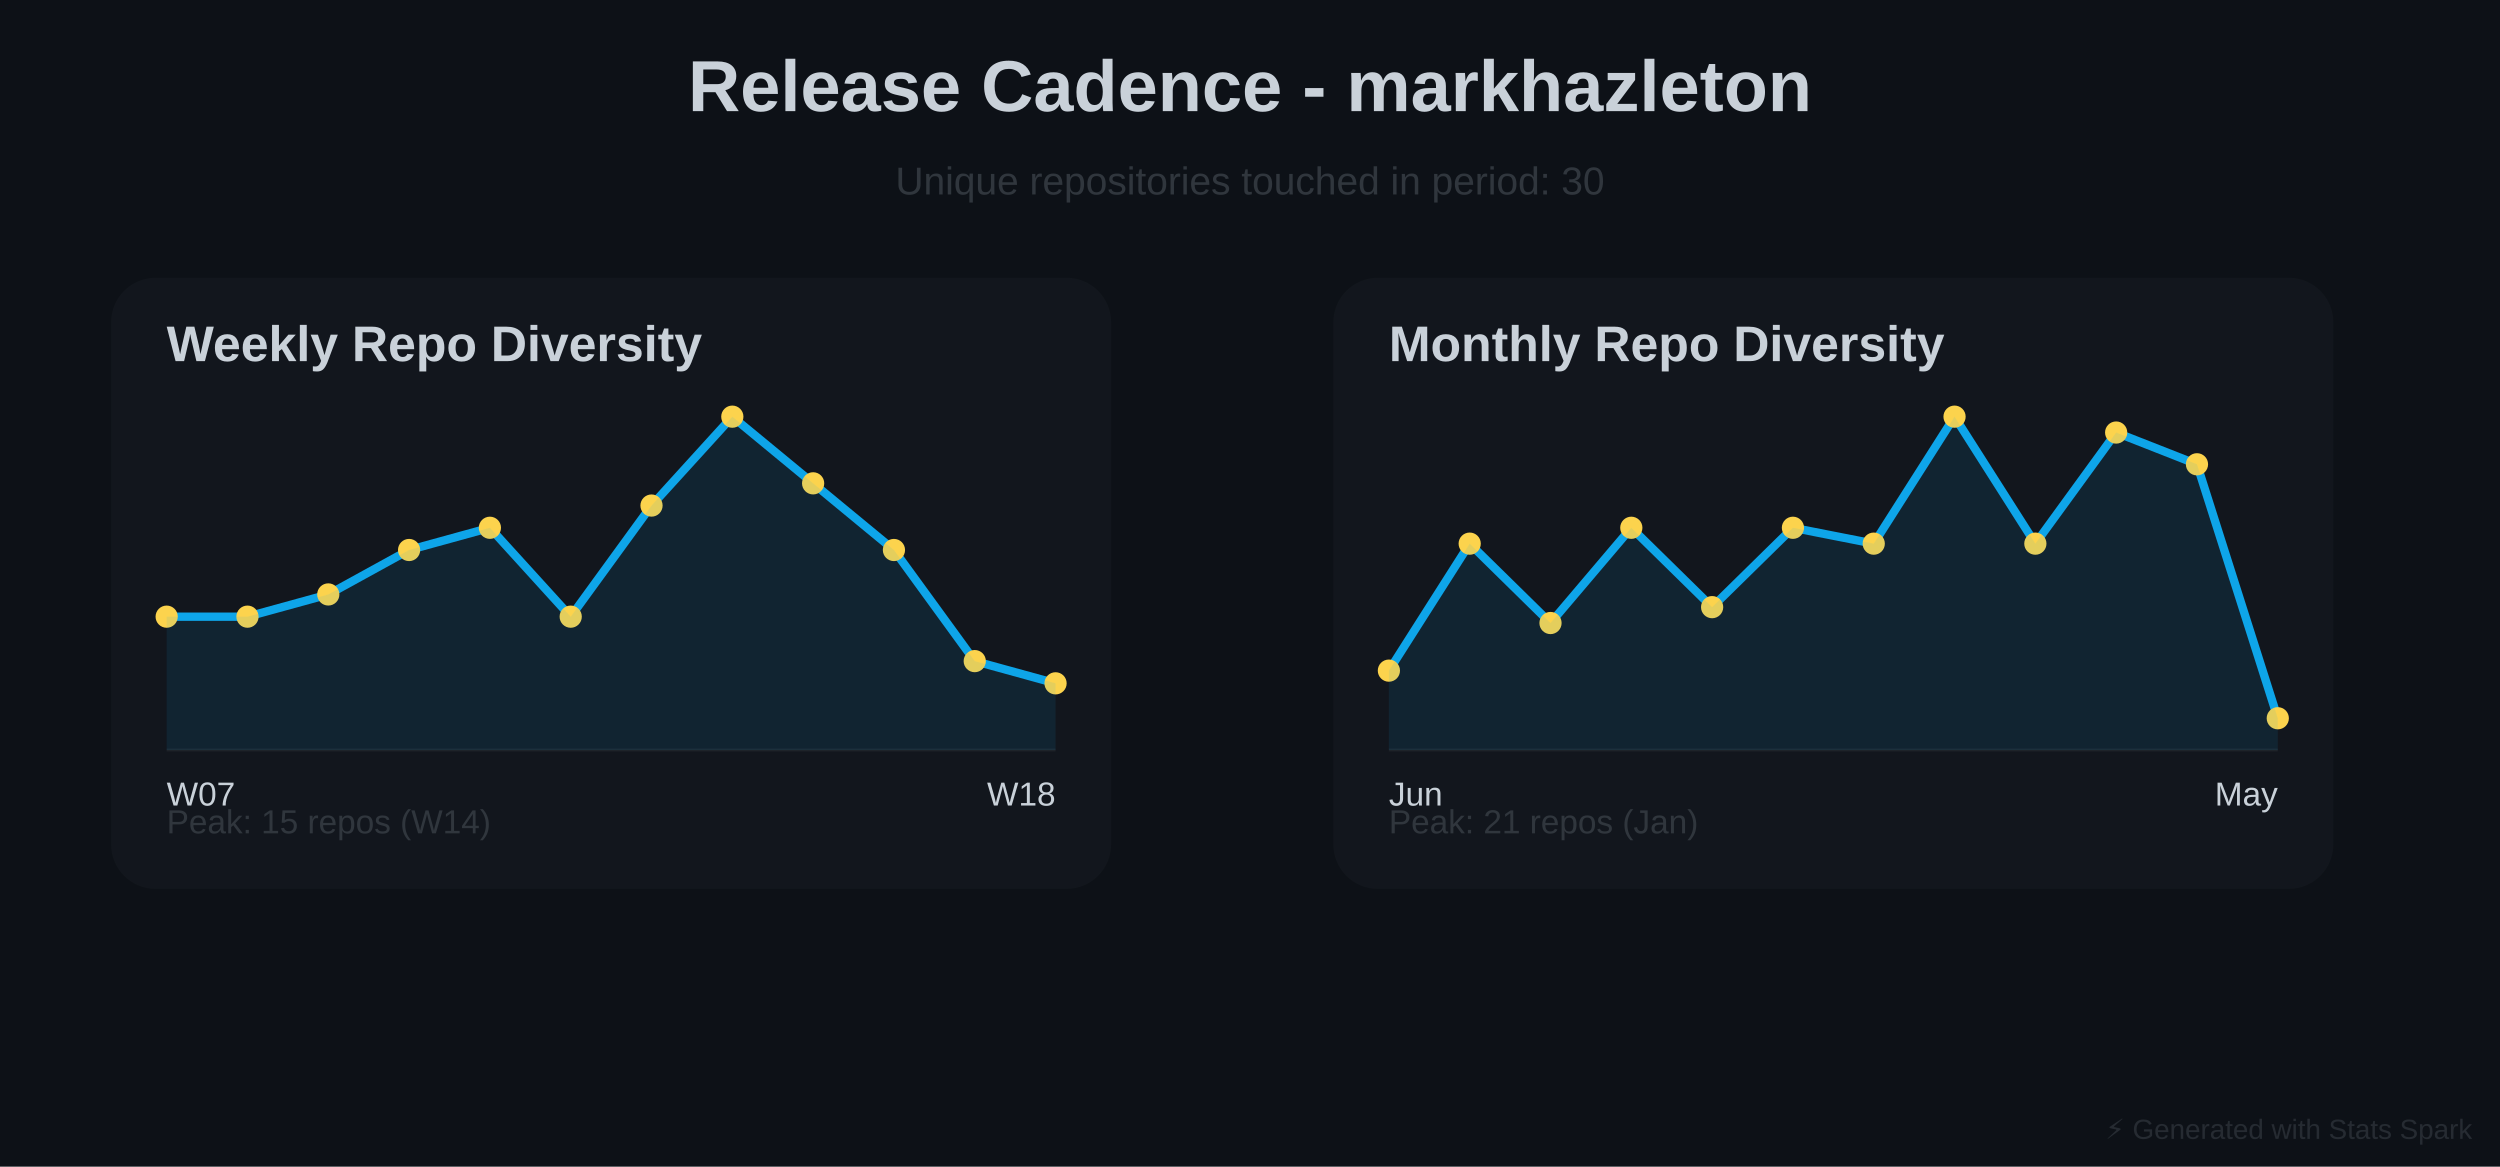
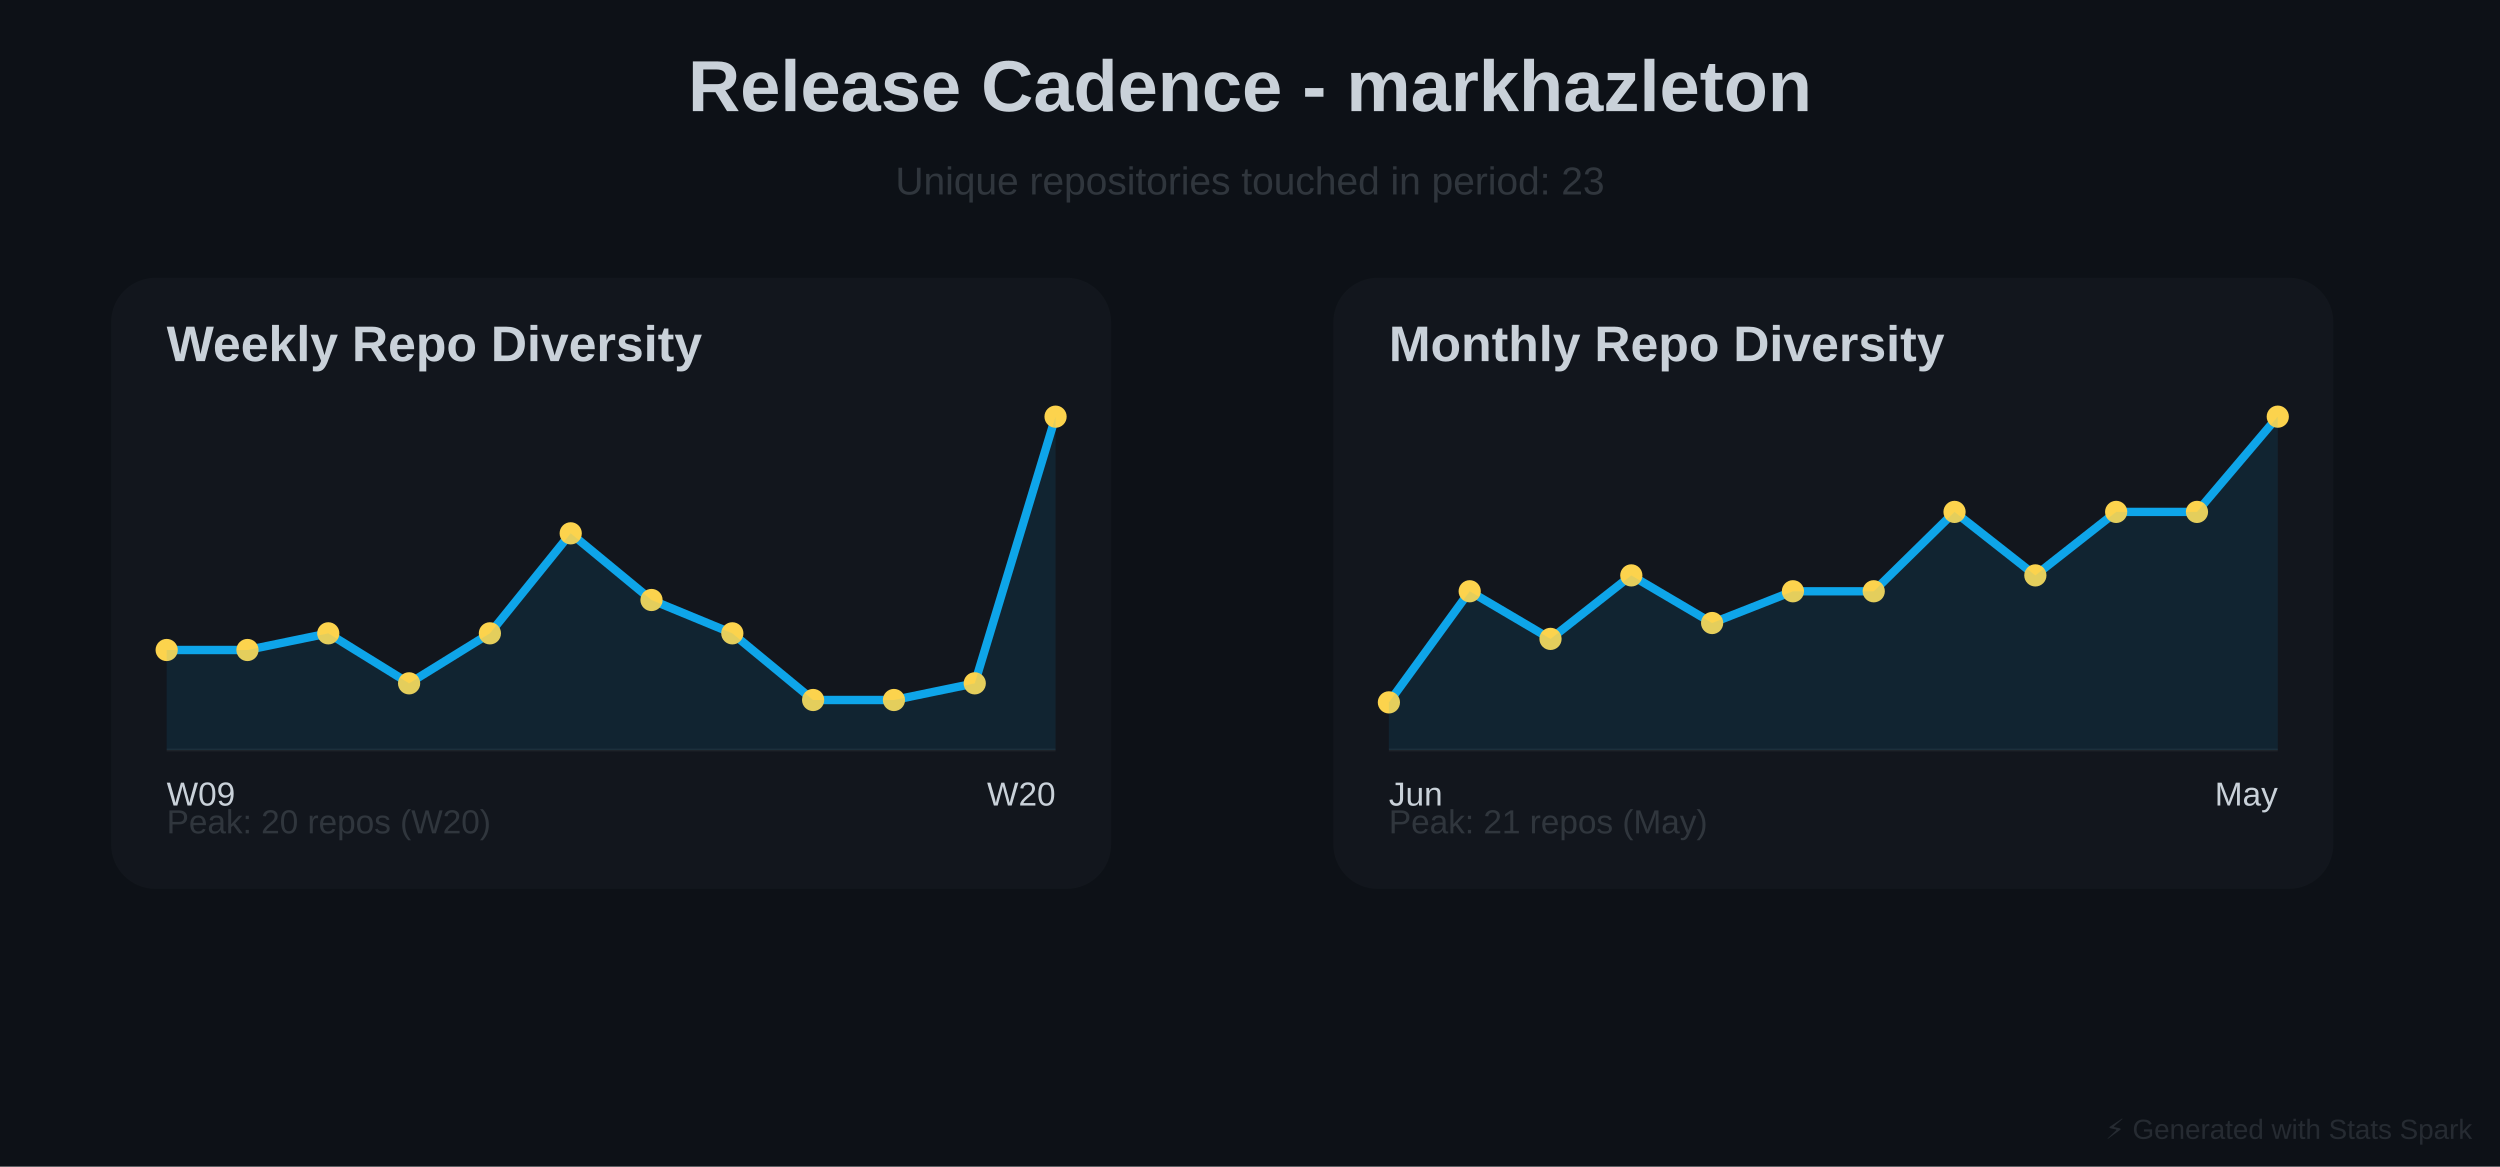
<svg xmlns="http://www.w3.org/2000/svg" baseProfile="full" height="420" version="1.1" width="900">
  <defs />
  <rect fill="#0D1117" height="420" width="900" x="0" y="0" />
  <text fill="#C9D1D9" font-family="Arial, sans-serif" font-size="26px" font-weight="bold" text-anchor="middle" x="450" y="40">Release Cadence - markhazleton</text>
-   <text fill="#30363D" font-family="Arial, sans-serif" font-size="14px" text-anchor="middle" x="450" y="70">Unique repositories touched in period: 30</text>
+   <text fill="#30363D" font-family="Arial, sans-serif" font-size="14px" text-anchor="middle" x="450" y="70">Unique repositories touched in period: 23</text>
  <rect fill="#30363D" height="220" opacity="0.15" rx="16" width="360" x="40" y="100" />
  <text fill="#C9D1D9" font-family="Arial, sans-serif" font-size="18px" font-weight="bold" x="60" y="130">Weekly Repo Diversity</text>
  <line opacity="0.4" stroke="#30363D" stroke-width="1" x1="60" x2="380" y1="270" y2="270" />
-   <polyline fill="none" points="60.0,222.0 89.091,222.0 118.182,214.0 147.273,198.0 176.364,190.0 205.455,222.0 234.545,182.0 263.636,150.0 292.727,174.0 321.818,198.0 350.909,238.0 380.0,246.0" stroke="#0EA5E9" stroke-linecap="round" stroke-linejoin="round" stroke-width="3" />
-   <circle cx="60.0" cy="222.0" fill="#FCD34D" r="4" />
-   <circle cx="89.091" cy="222.0" fill="#FCD34D" r="4" />
-   <circle cx="118.182" cy="214.0" fill="#FCD34D" r="4" />
-   <circle cx="147.273" cy="198.0" fill="#FCD34D" r="4" />
-   <circle cx="176.364" cy="190.0" fill="#FCD34D" r="4" />
-   <circle cx="205.455" cy="222.0" fill="#FCD34D" r="4" />
-   <circle cx="234.545" cy="182.0" fill="#FCD34D" r="4" />
-   <circle cx="263.636" cy="150.0" fill="#FCD34D" r="4" />
-   <circle cx="292.727" cy="174.0" fill="#FCD34D" r="4" />
-   <circle cx="321.818" cy="198.0" fill="#FCD34D" r="4" />
-   <circle cx="350.909" cy="238.0" fill="#FCD34D" r="4" />
-   <circle cx="380.0" cy="246.0" fill="#FCD34D" r="4" />
-   <polygon fill="#0EA5E9" opacity="0.1" points="60.0,222.0 89.091,222.0 118.182,214.0 147.273,198.0 176.364,190.0 205.455,222.0 234.545,182.0 263.636,150.0 292.727,174.0 321.818,198.0 350.909,238.0 380.0,246.0 380,270 60,270" />
-   <text fill="#C9D1D9" font-family="Arial, sans-serif" font-size="12px" x="60" y="290">W07</text>
-   <text fill="#C9D1D9" font-family="Arial, sans-serif" font-size="12px" text-anchor="end" x="380" y="290">W18</text>
-   <text fill="#30363D" font-family="Arial, sans-serif" font-size="12px" x="60" y="300">Peak: 15 repos (W14)</text>
+   <polyline fill="none" points="60.0,234.0 89.091,234.0 118.182,228.0 147.273,246.0 176.364,228.0 205.455,192.0 234.545,216.0 263.636,228.0 292.727,252.0 321.818,252.0 350.909,246.0 380.0,150.0" stroke="#0EA5E9" stroke-linecap="round" stroke-linejoin="round" stroke-width="3" />
+   <circle cx="60.0" cy="234.0" fill="#FCD34D" r="4" />
+   <circle cx="89.091" cy="234.0" fill="#FCD34D" r="4" />
+   <circle cx="118.182" cy="228.0" fill="#FCD34D" r="4" />
+   <circle cx="147.273" cy="246.0" fill="#FCD34D" r="4" />
+   <circle cx="176.364" cy="228.0" fill="#FCD34D" r="4" />
+   <circle cx="205.455" cy="192.0" fill="#FCD34D" r="4" />
+   <circle cx="234.545" cy="216.0" fill="#FCD34D" r="4" />
+   <circle cx="263.636" cy="228.0" fill="#FCD34D" r="4" />
+   <circle cx="292.727" cy="252.0" fill="#FCD34D" r="4" />
+   <circle cx="321.818" cy="252.0" fill="#FCD34D" r="4" />
+   <circle cx="350.909" cy="246.0" fill="#FCD34D" r="4" />
+   <circle cx="380.0" cy="150.0" fill="#FCD34D" r="4" />
+   <polygon fill="#0EA5E9" opacity="0.1" points="60.0,234.0 89.091,234.0 118.182,228.0 147.273,246.0 176.364,228.0 205.455,192.0 234.545,216.0 263.636,228.0 292.727,252.0 321.818,252.0 350.909,246.0 380.0,150.0 380,270 60,270" />
+   <text fill="#C9D1D9" font-family="Arial, sans-serif" font-size="12px" x="60" y="290">W09</text>
+   <text fill="#C9D1D9" font-family="Arial, sans-serif" font-size="12px" text-anchor="end" x="380" y="290">W20</text>
+   <text fill="#30363D" font-family="Arial, sans-serif" font-size="12px" x="60" y="300">Peak: 20 repos (W20)</text>
  <rect fill="#30363D" height="220" opacity="0.15" rx="16" width="360" x="480" y="100" />
  <text fill="#C9D1D9" font-family="Arial, sans-serif" font-size="18px" font-weight="bold" x="500" y="130">Monthly Repo Diversity</text>
  <line opacity="0.4" stroke="#30363D" stroke-width="1" x1="500" x2="820" y1="270" y2="270" />
-   <polyline fill="none" points="500.0,241.429 529.091,195.714 558.182,224.286 587.273,190.0 616.364,218.571 645.455,190.0 674.545,195.714 703.636,150.0 732.727,195.714 761.818,155.714 790.909,167.143 820.0,258.571" stroke="#0EA5E9" stroke-linecap="round" stroke-linejoin="round" stroke-width="3" />
-   <circle cx="500.0" cy="241.429" fill="#FCD34D" r="4" />
-   <circle cx="529.091" cy="195.714" fill="#FCD34D" r="4" />
-   <circle cx="558.182" cy="224.286" fill="#FCD34D" r="4" />
-   <circle cx="587.273" cy="190.0" fill="#FCD34D" r="4" />
-   <circle cx="616.364" cy="218.571" fill="#FCD34D" r="4" />
-   <circle cx="645.455" cy="190.0" fill="#FCD34D" r="4" />
-   <circle cx="674.545" cy="195.714" fill="#FCD34D" r="4" />
-   <circle cx="703.636" cy="150.0" fill="#FCD34D" r="4" />
-   <circle cx="732.727" cy="195.714" fill="#FCD34D" r="4" />
-   <circle cx="761.818" cy="155.714" fill="#FCD34D" r="4" />
-   <circle cx="790.909" cy="167.143" fill="#FCD34D" r="4" />
-   <circle cx="820.0" cy="258.571" fill="#FCD34D" r="4" />
-   <polygon fill="#0EA5E9" opacity="0.1" points="500.0,241.429 529.091,195.714 558.182,224.286 587.273,190.0 616.364,218.571 645.455,190.0 674.545,195.714 703.636,150.0 732.727,195.714 761.818,155.714 790.909,167.143 820.0,258.571 820,270 500,270" />
+   <polyline fill="none" points="500.0,252.857 529.091,212.857 558.182,230.0 587.273,207.143 616.364,224.286 645.455,212.857 674.545,212.857 703.636,184.286 732.727,207.143 761.818,184.286 790.909,184.286 820.0,150.0" stroke="#0EA5E9" stroke-linecap="round" stroke-linejoin="round" stroke-width="3" />
+   <circle cx="500.0" cy="252.857" fill="#FCD34D" r="4" />
+   <circle cx="529.091" cy="212.857" fill="#FCD34D" r="4" />
+   <circle cx="558.182" cy="230.0" fill="#FCD34D" r="4" />
+   <circle cx="587.273" cy="207.143" fill="#FCD34D" r="4" />
+   <circle cx="616.364" cy="224.286" fill="#FCD34D" r="4" />
+   <circle cx="645.455" cy="212.857" fill="#FCD34D" r="4" />
+   <circle cx="674.545" cy="212.857" fill="#FCD34D" r="4" />
+   <circle cx="703.636" cy="184.286" fill="#FCD34D" r="4" />
+   <circle cx="732.727" cy="207.143" fill="#FCD34D" r="4" />
+   <circle cx="761.818" cy="184.286" fill="#FCD34D" r="4" />
+   <circle cx="790.909" cy="184.286" fill="#FCD34D" r="4" />
+   <circle cx="820.0" cy="150.0" fill="#FCD34D" r="4" />
+   <polygon fill="#0EA5E9" opacity="0.1" points="500.0,252.857 529.091,212.857 558.182,230.0 587.273,207.143 616.364,224.286 645.455,212.857 674.545,212.857 703.636,184.286 732.727,207.143 761.818,184.286 790.909,184.286 820.0,150.0 820,270 500,270" />
  <text fill="#C9D1D9" font-family="Arial, sans-serif" font-size="12px" x="500" y="290">Jun</text>
  <text fill="#C9D1D9" font-family="Arial, sans-serif" font-size="12px" text-anchor="end" x="820" y="290">May</text>
-   <text fill="#30363D" font-family="Arial, sans-serif" font-size="12px" x="500" y="300">Peak: 21 repos (Jan)</text>
+   <text fill="#30363D" font-family="Arial, sans-serif" font-size="12px" x="500" y="300">Peak: 21 repos (May)</text>
  <text fill="#30363D" font-family="Arial, sans-serif" font-size="10px" opacity="0.7" text-anchor="end" x="890" y="410">⚡ Generated with Stats Spark</text>
</svg>
